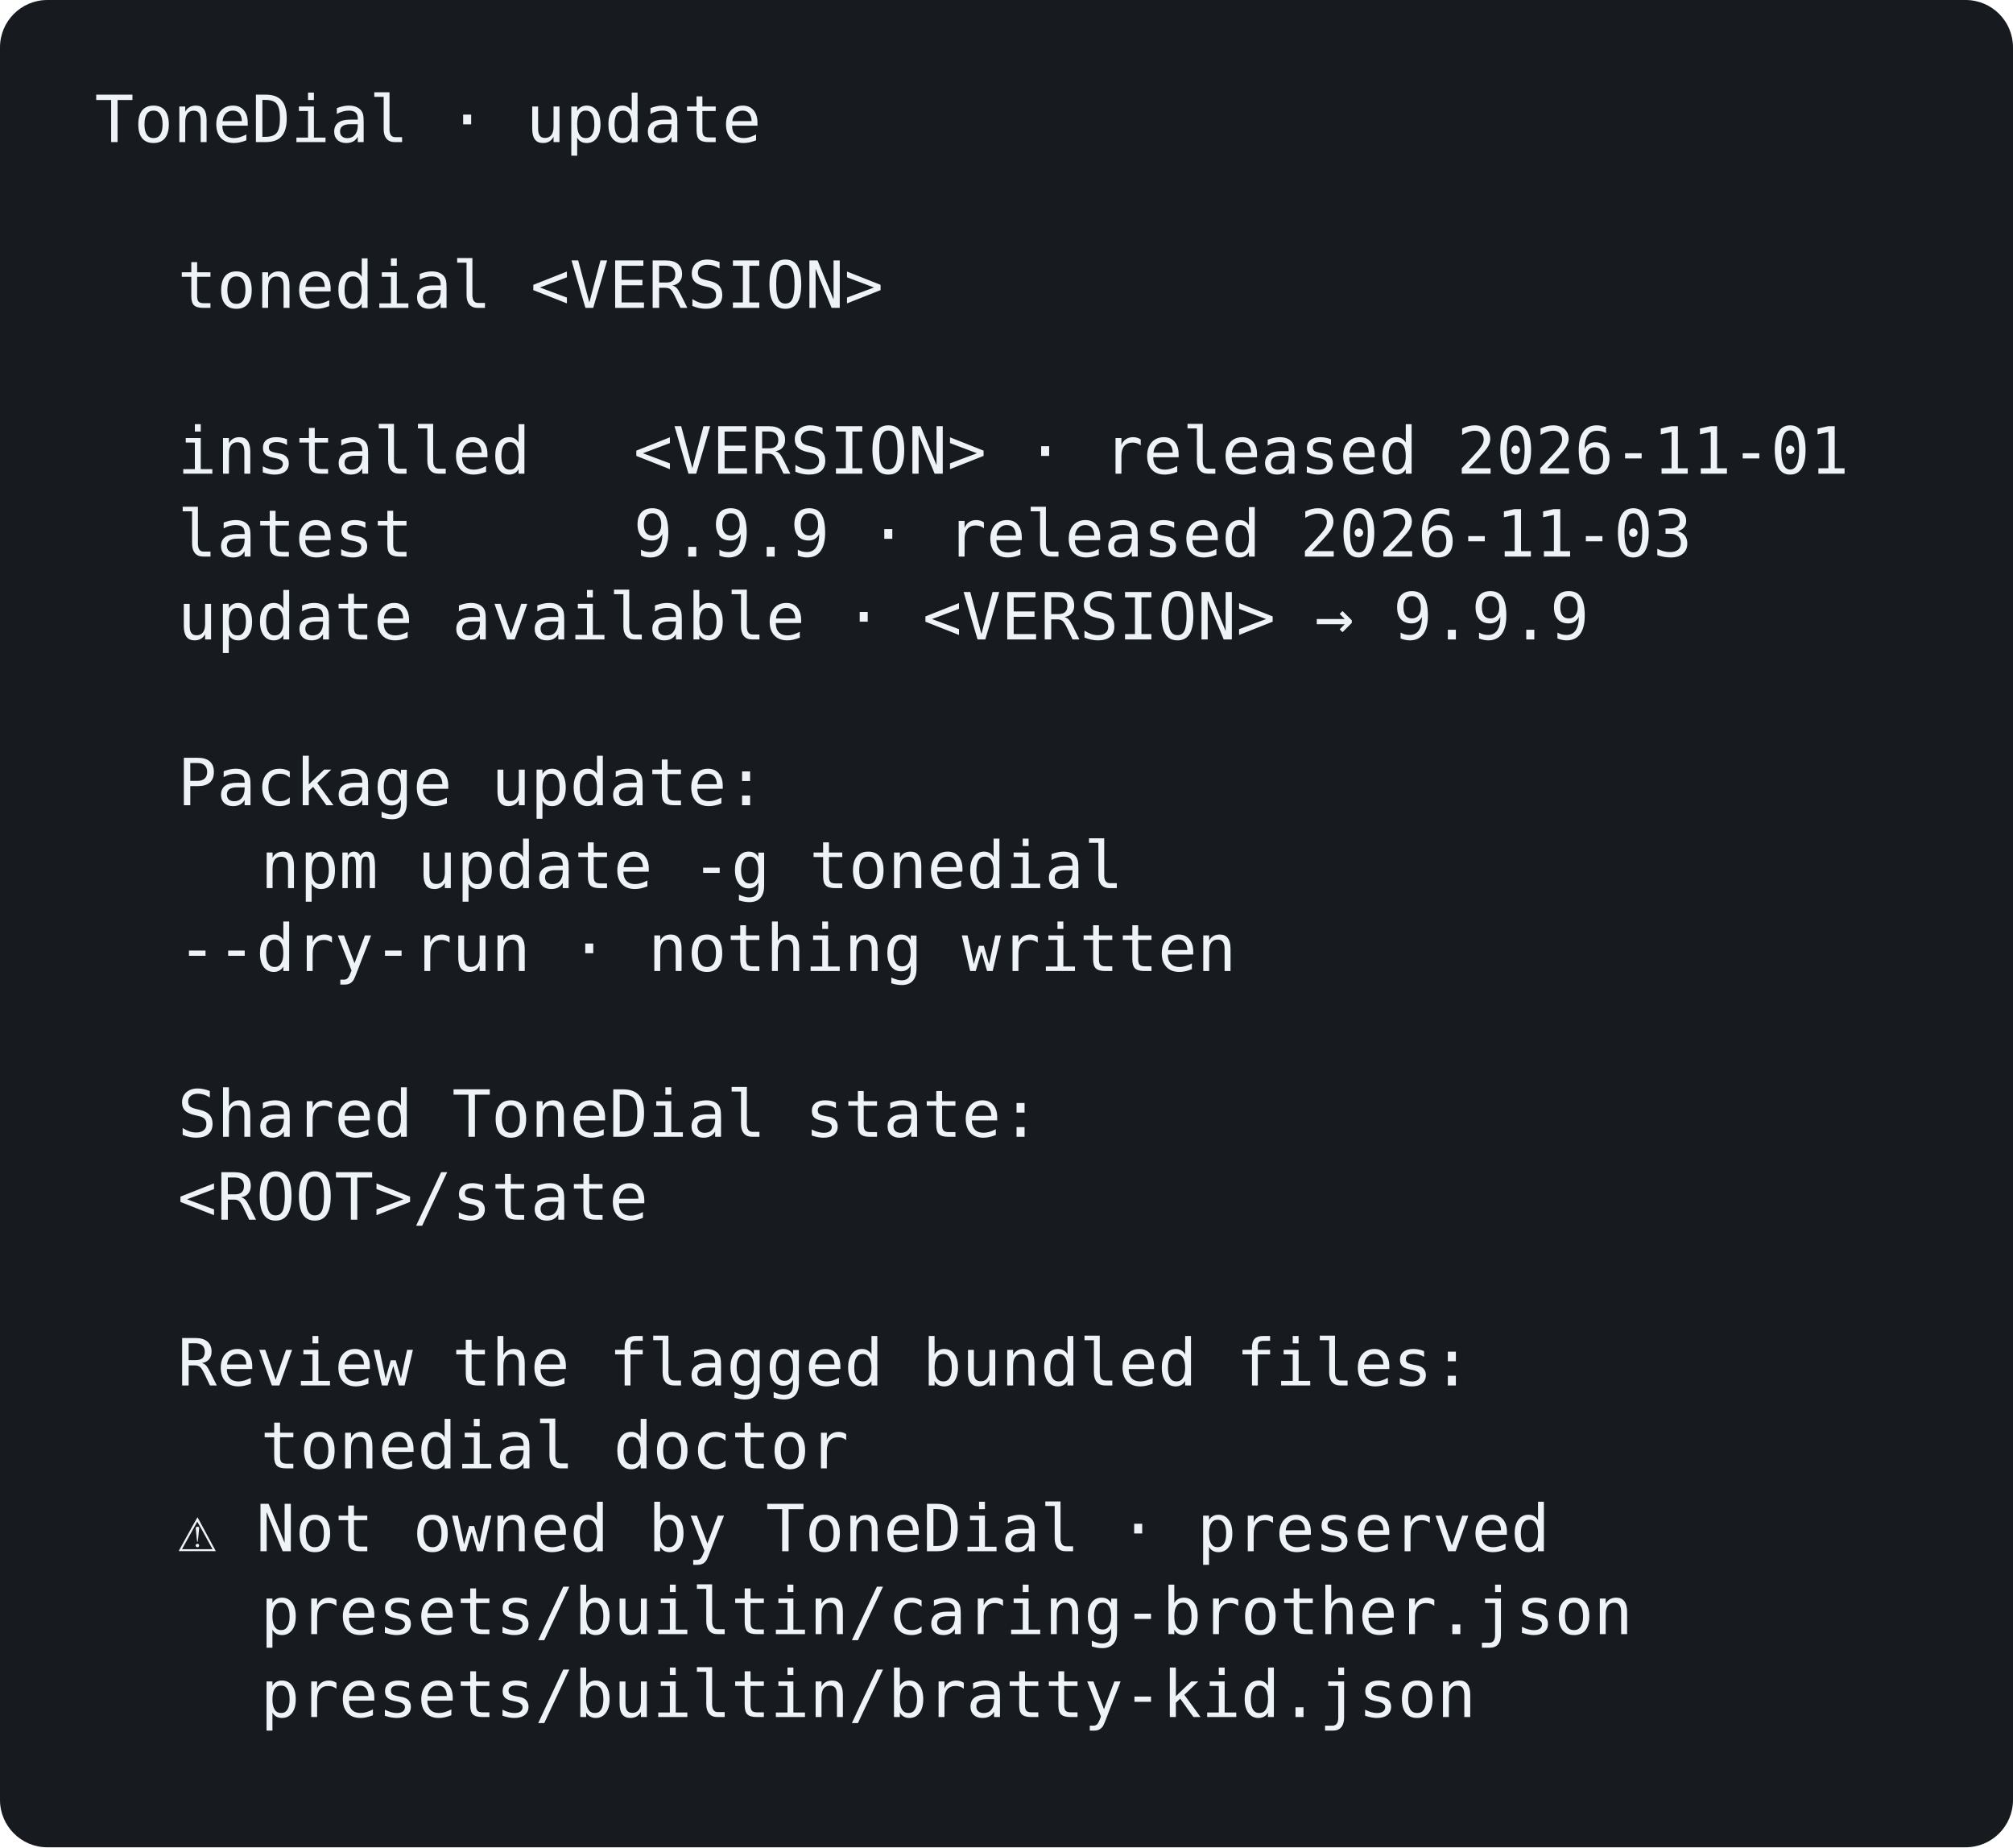
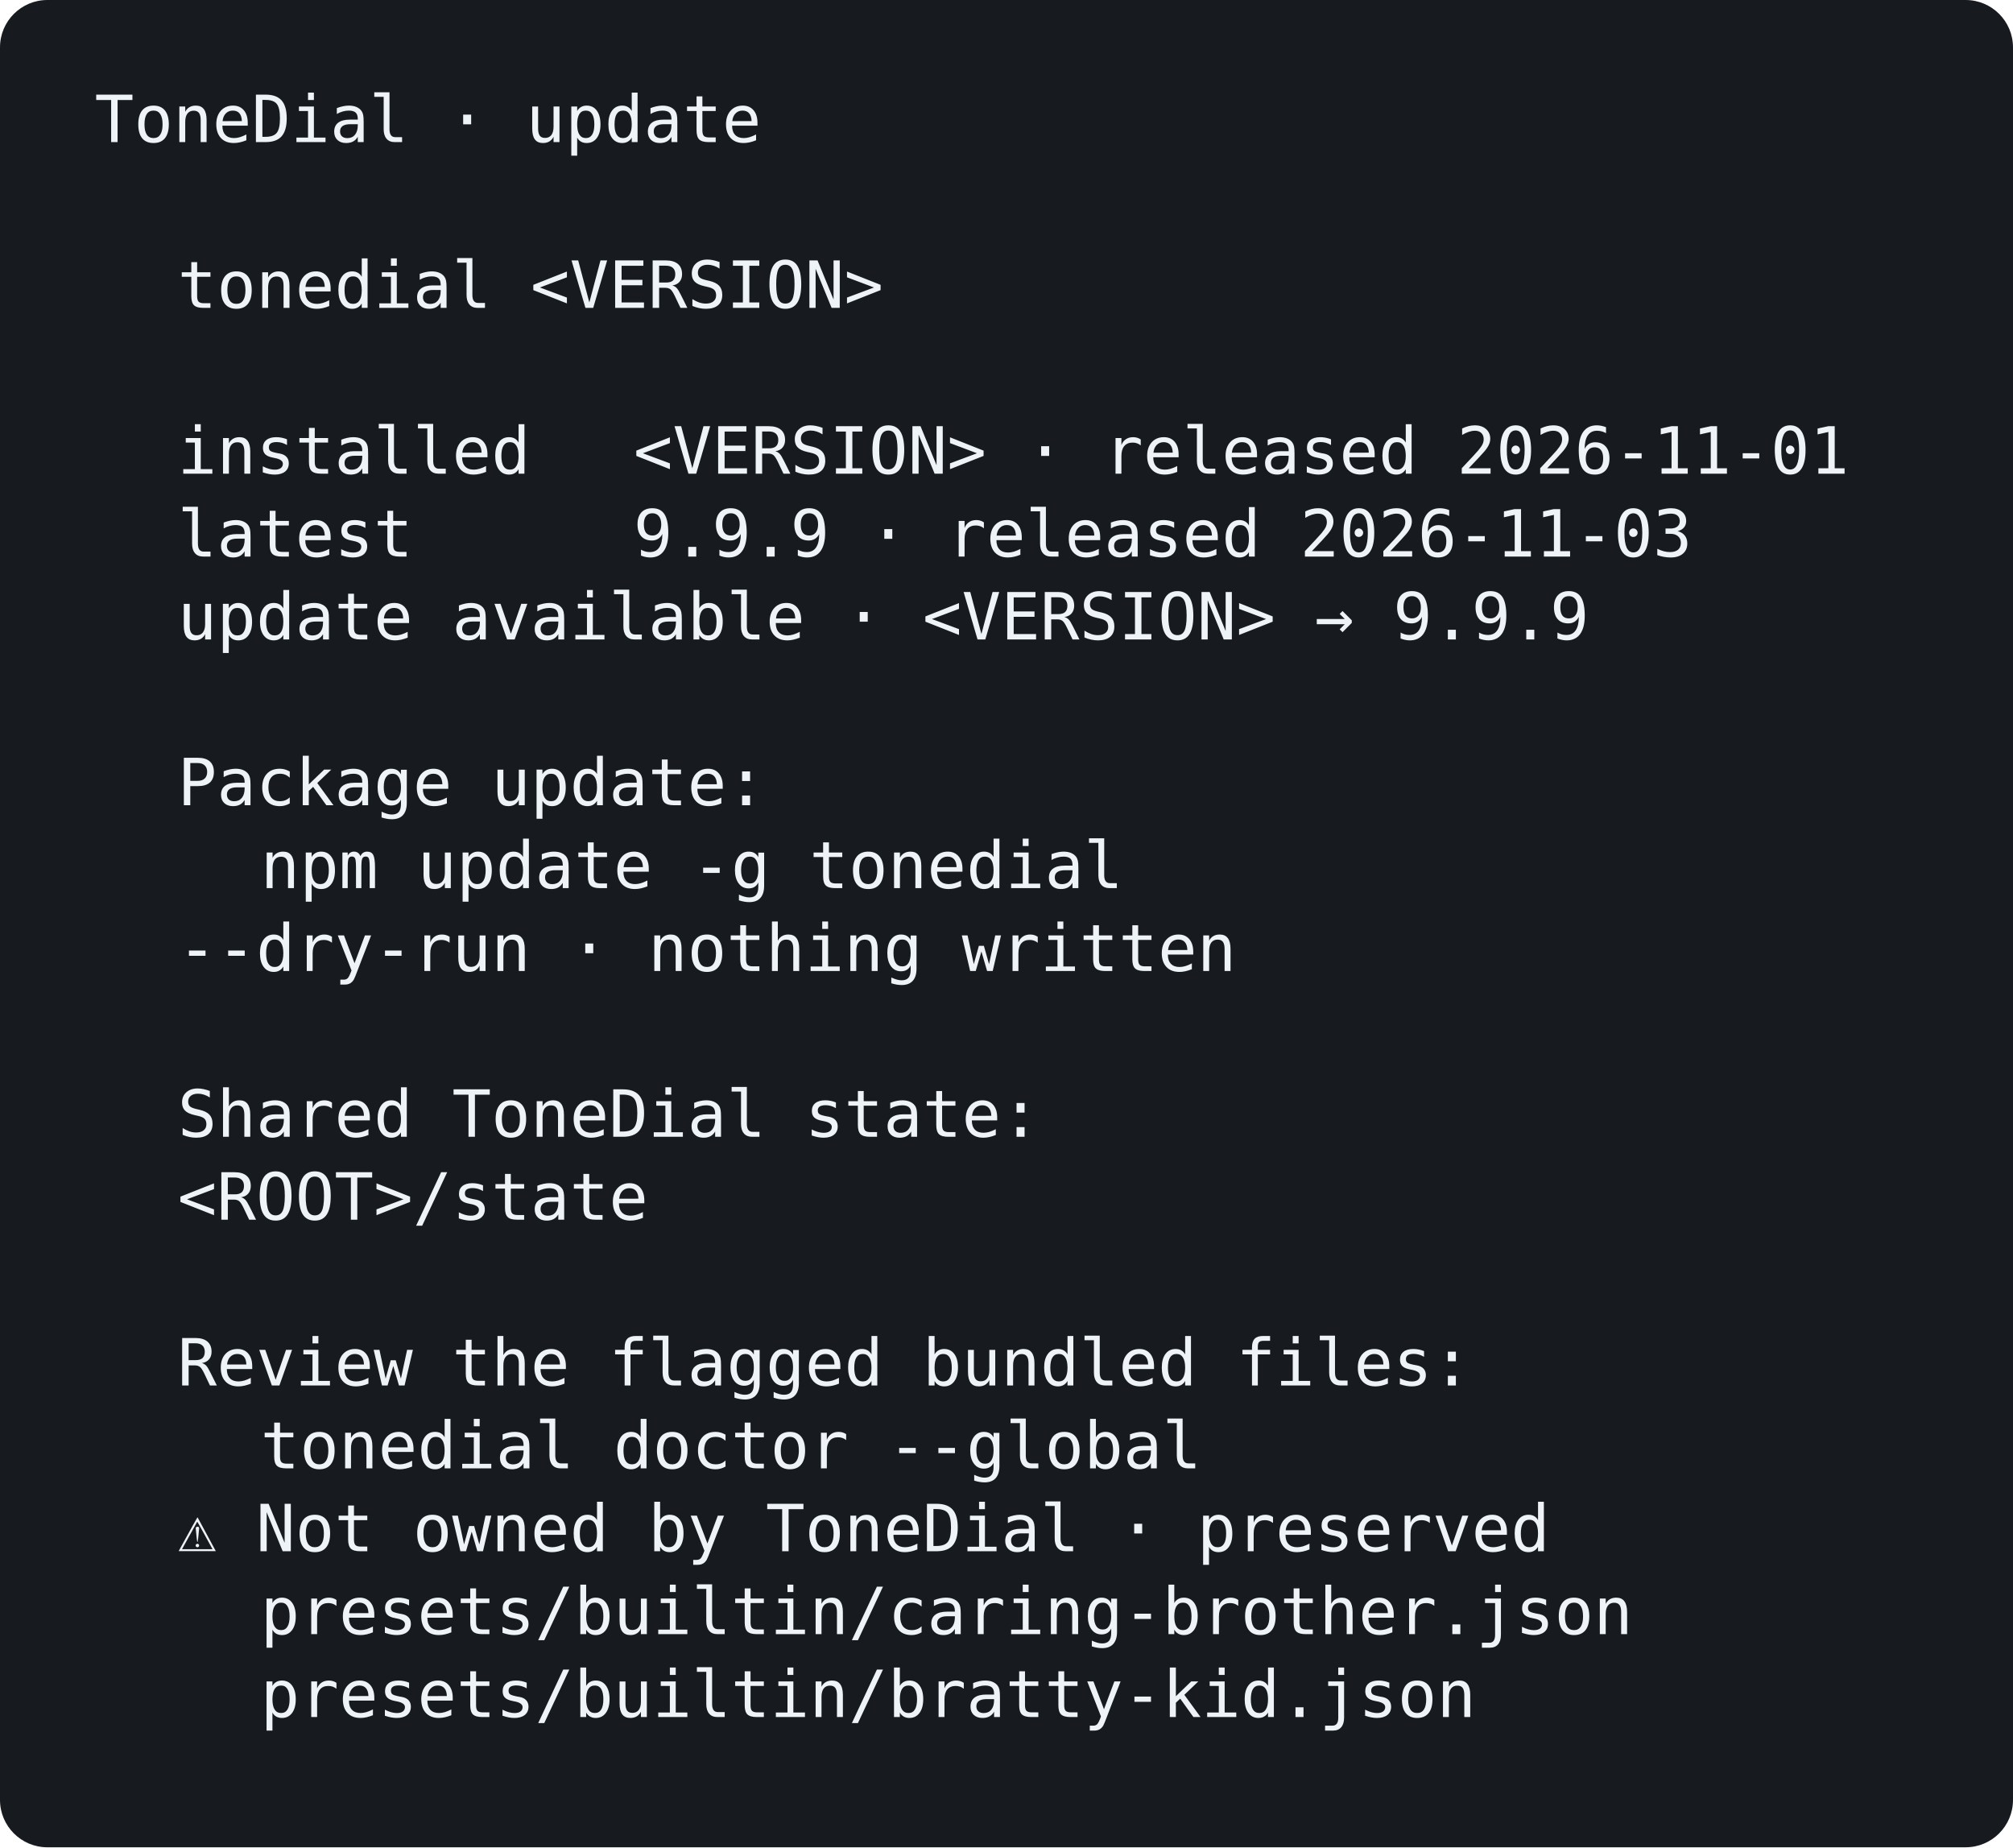
<svg xmlns="http://www.w3.org/2000/svg" width="680" height="624" viewBox="0 0 680 624" role="img" aria-labelledby="title description">
  <rect width="100%" height="100%" rx="16" fill="#171b20" />
  <g font-family="ui-monospace, SFMono-Regular, Menlo, Consolas, monospace, system-ui" font-size="22">
    <text x="32" y="48" fill="#edf3f6" font-weight="400" opacity="1">ToneDial · update</text>
    <text x="60" y="104" fill="#edf3f6" font-weight="400" opacity="1">tonedial &lt;VERSION&gt;</text>
    <text x="60" y="160" fill="#edf3f6" font-weight="400" opacity="1">installed</text>
    <text x="214" y="160" fill="#edf3f6" font-weight="400" opacity="1">&lt;VERSION&gt; · released 2026-11-01</text>
    <text x="60" y="188" fill="#edf3f6" font-weight="400" opacity="1">latest</text>
    <text x="214" y="188" fill="#edf3f6" font-weight="400" opacity="1">9.9.9 · released 2026-11-03</text>
    <text x="60" y="216" fill="#edf3f6" font-weight="400" opacity="1">update available · &lt;VERSION&gt; → 9.9.9</text>
    <text x="60" y="272" fill="#edf3f6" font-weight="400" opacity="1">Package update:</text>
    <text x="88" y="300" fill="#edf3f6" font-weight="400" opacity="1">npm update -g tonedial</text>
    <text x="60" y="328" fill="#edf3f6" font-weight="400" opacity="1">--dry-run · nothing written</text>
    <text x="60" y="384" fill="#edf3f6" font-weight="400" opacity="1">Shared ToneDial state:</text>
    <text x="60" y="412" fill="#edf3f6" font-weight="400" opacity="1">&lt;ROOT&gt;/state</text>
    <text x="60" y="468" fill="#edf3f6" font-weight="400" opacity="1">Review the flagged bundled files:</text>
-     <text x="88" y="496" fill="#edf3f6" font-weight="400" opacity="1">tonedial doctor</text>
+     <text x="88" y="496" fill="#edf3f6" font-weight="400" opacity="1">tonedial doctor --global</text>
    <text x="60" y="524" fill="#edf3f6" font-weight="400" opacity="1">⚠ Not owned by ToneDial · preserved</text>
    <text x="88" y="552" fill="#edf3f6" font-weight="400" opacity="1">presets/builtin/caring-brother.json</text>
    <text x="88" y="580" fill="#edf3f6" font-weight="400" opacity="1">presets/builtin/bratty-kid.json</text>
  </g>
</svg>
